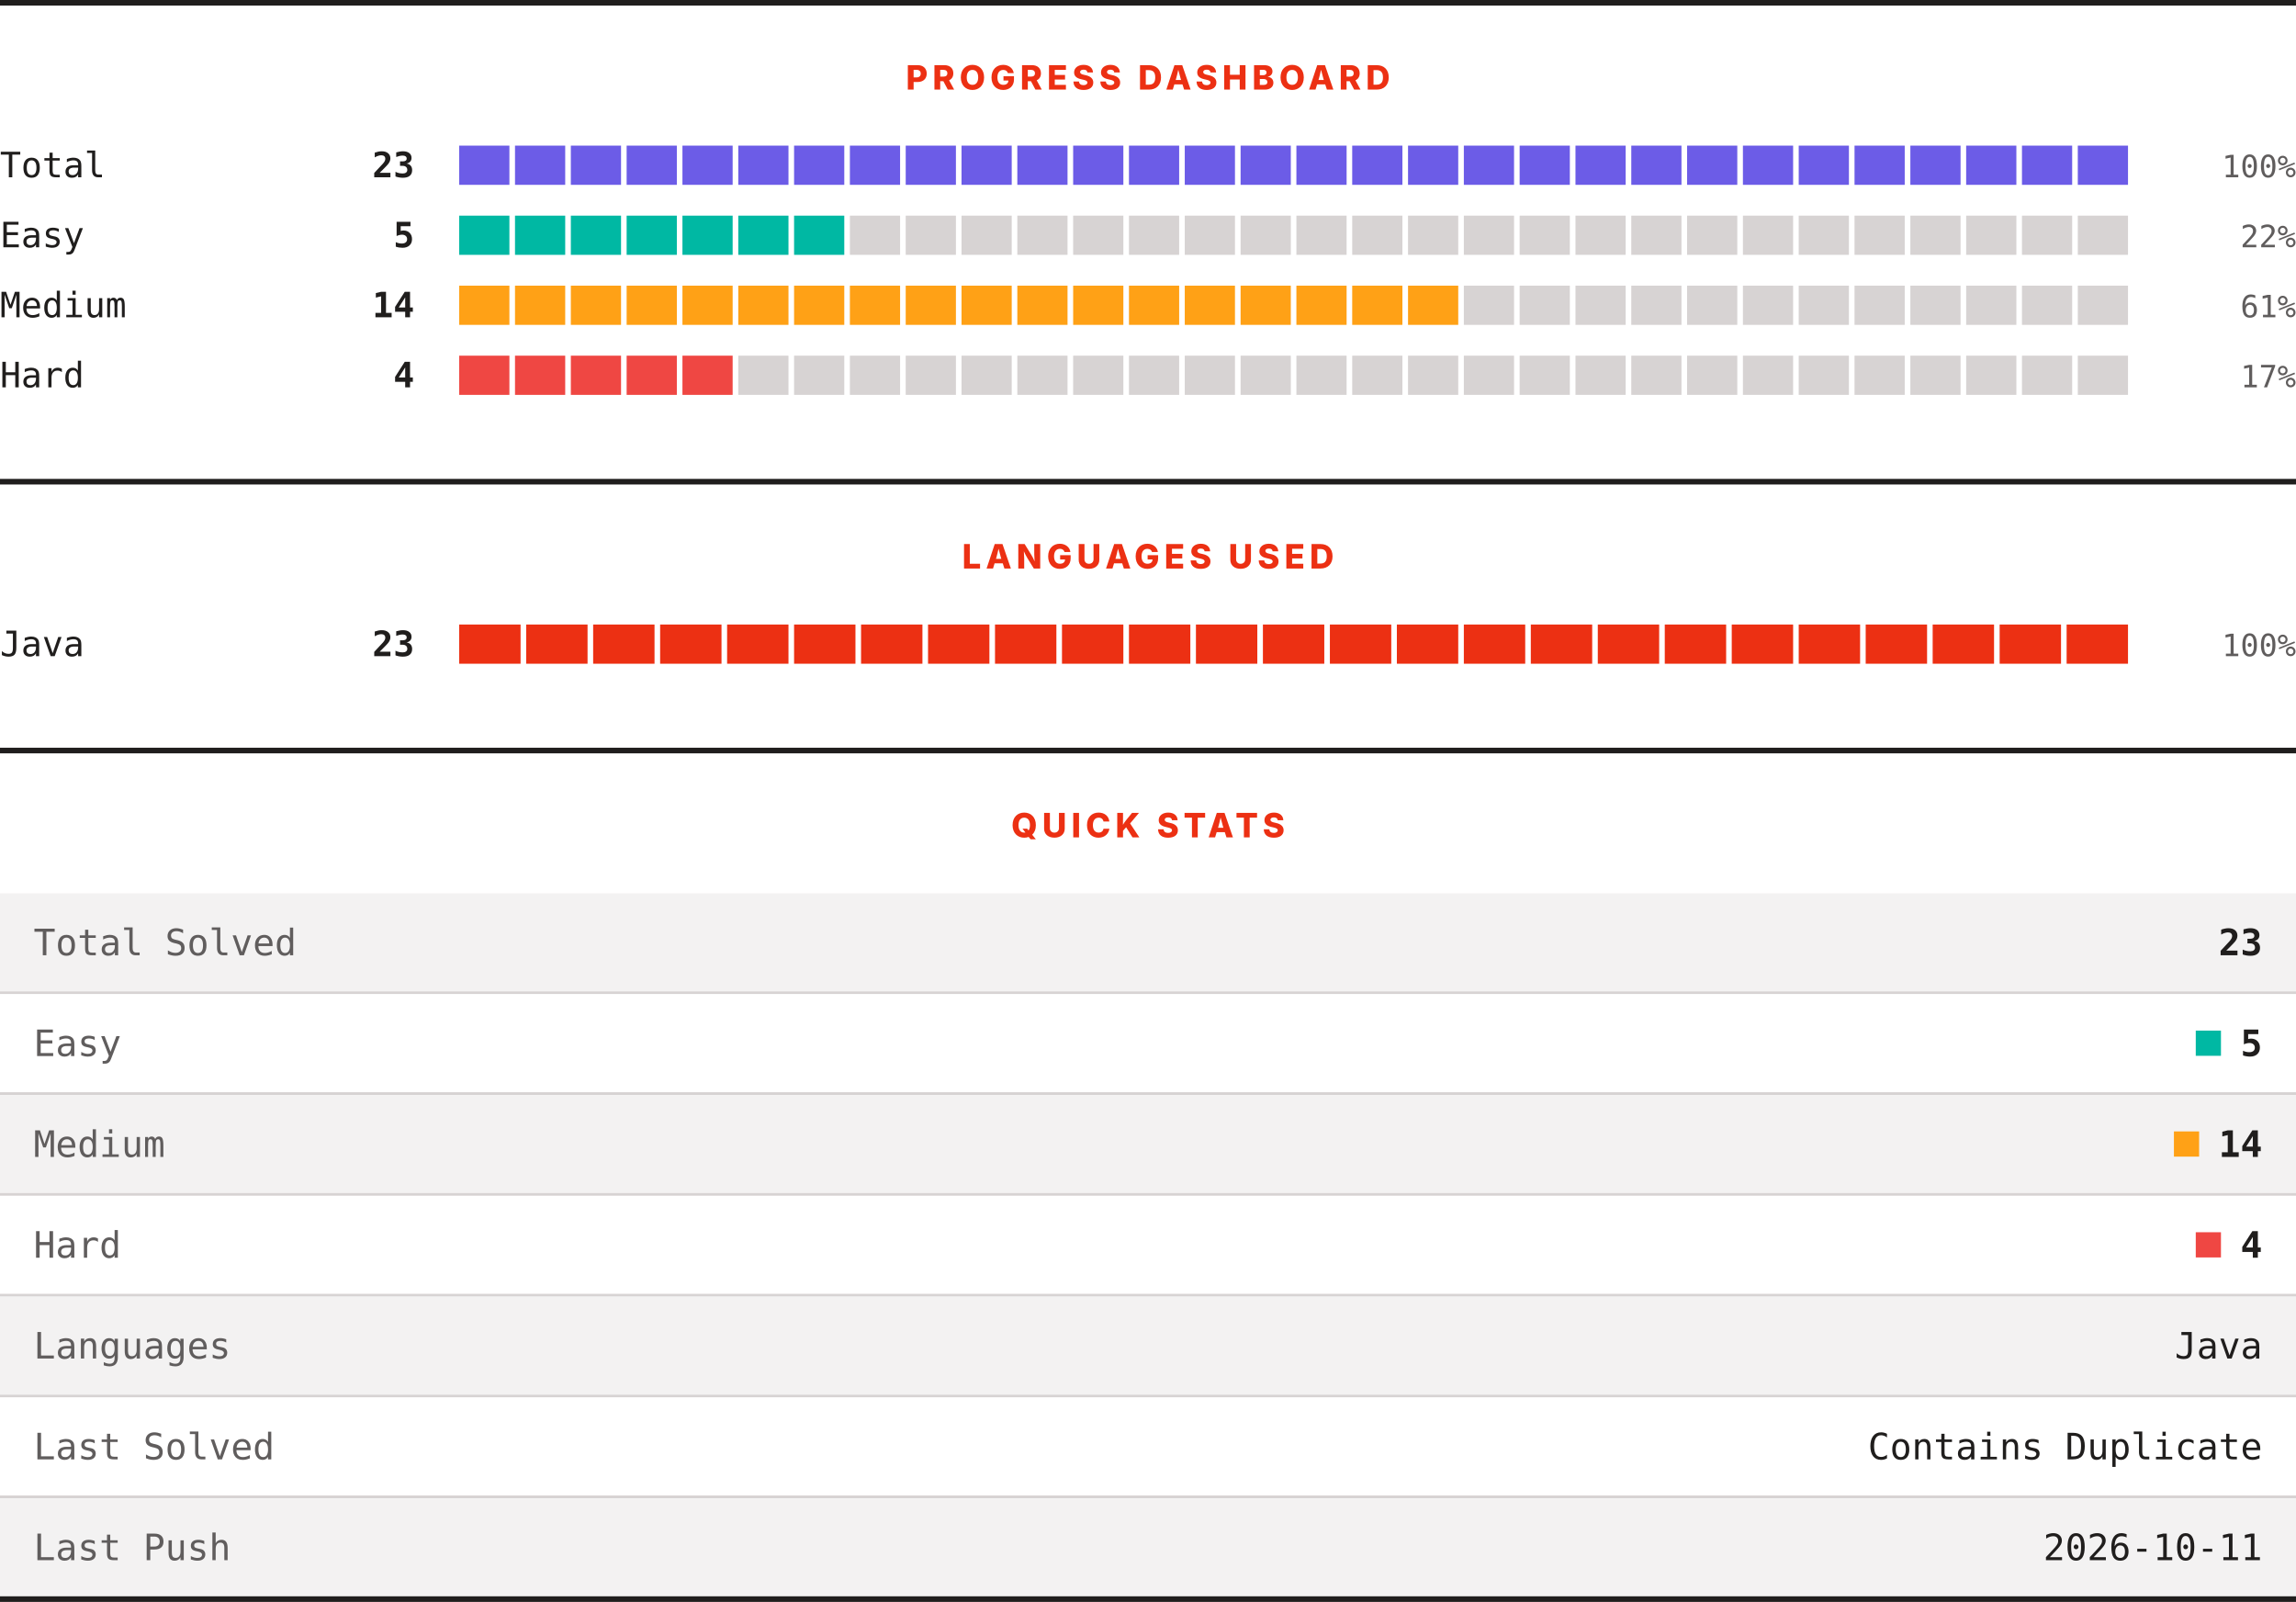
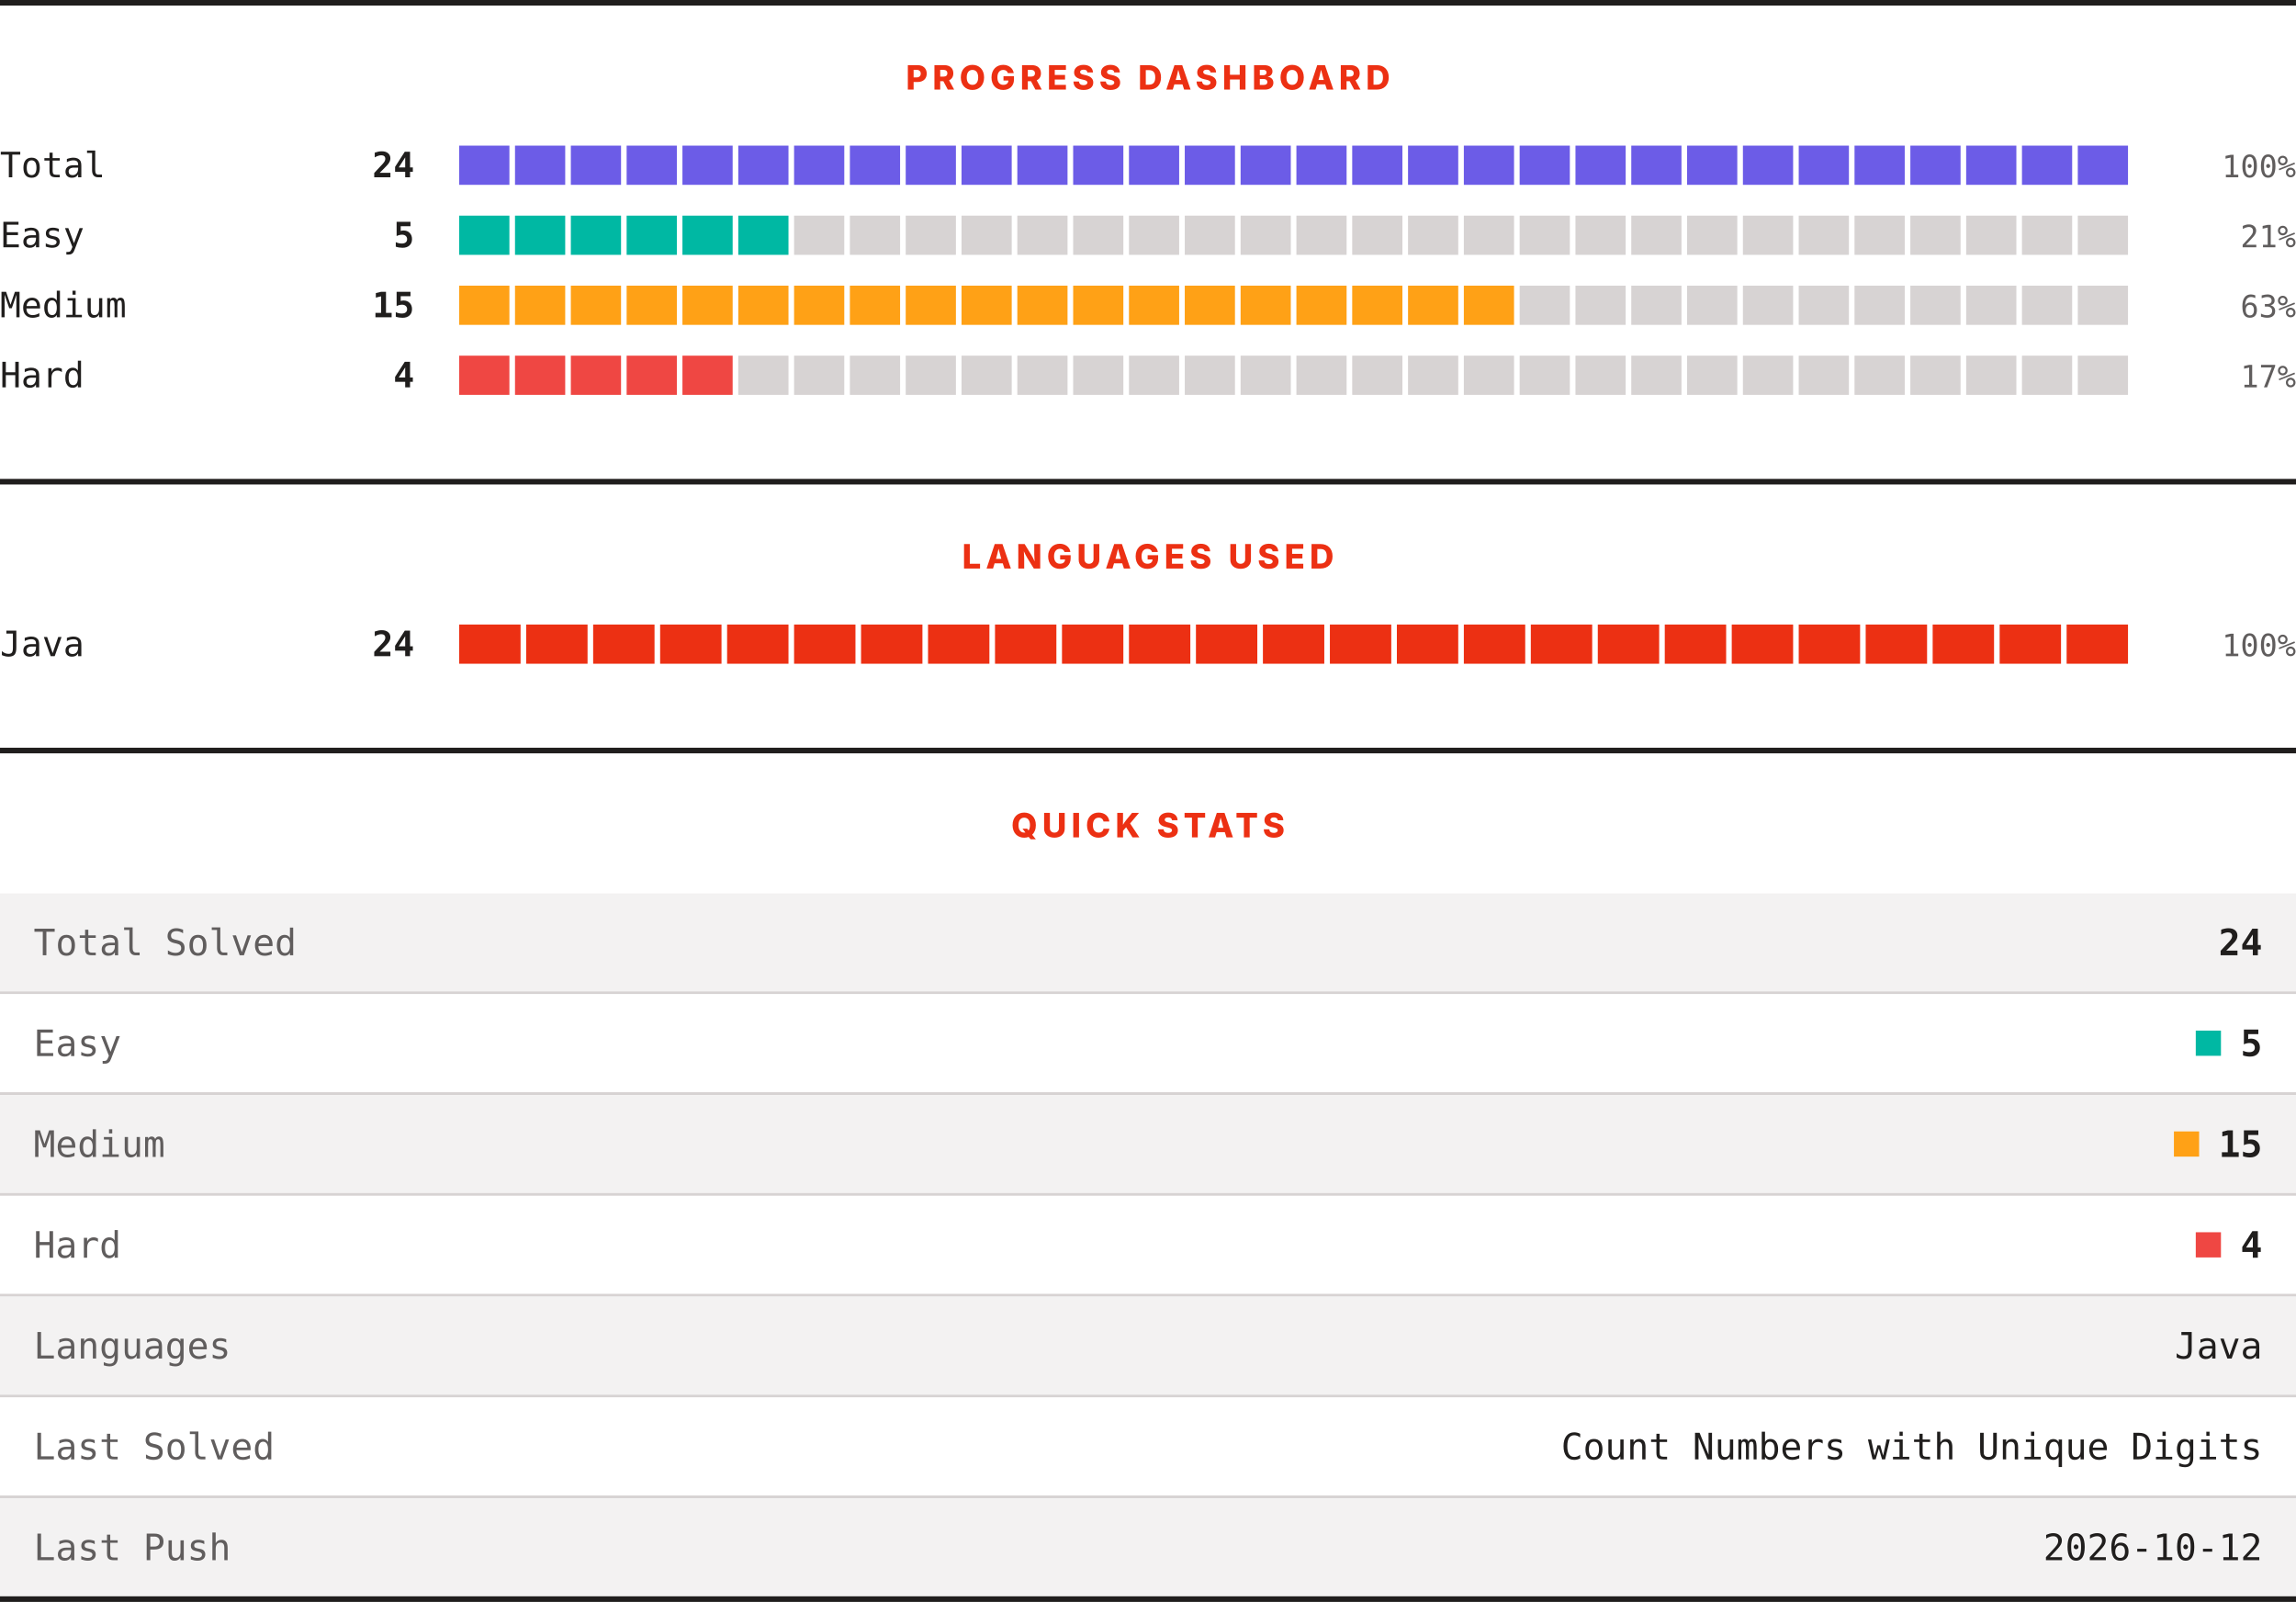
<svg xmlns="http://www.w3.org/2000/svg" width="820" height="572" viewBox="0 0 820 572" role="img" aria-label="LeetCode progress, languages and quick stats">
  <rect width="820" height="572" fill="#ffffff" />
  <rect x="0" y="0" width="820" height="2" fill="#201e1d" />
  <text x="410" y="32" text-anchor="middle" font-family="Archivo, system-ui, -apple-system, Segoe UI, sans-serif" font-size="12" font-weight="800" letter-spacing="1.68" fill="#ec3013">PROGRESS DASHBOARD</text>
  <text x="0" y="63.3" font-family="ui-monospace, SFMono-Regular, Menlo, Consolas, monospace" font-size="12.5" fill="#201e1d">Total</text>
-   <text x="148" y="63.3" text-anchor="end" font-family="ui-monospace, SFMono-Regular, Menlo, Consolas, monospace" font-size="12.5" font-weight="700" fill="#201e1d">23</text>
+   <text x="148" y="63.3" text-anchor="end" font-family="ui-monospace, SFMono-Regular, Menlo, Consolas, monospace" font-size="12.5" font-weight="700" fill="#201e1d">24</text>
  <rect x="164.00" y="52" width="17.93" height="14" fill="#6c5ce7" />
  <rect x="183.93" y="52" width="17.93" height="14" fill="#6c5ce7" />
  <rect x="203.87" y="52" width="17.93" height="14" fill="#6c5ce7" />
  <rect x="223.80" y="52" width="17.93" height="14" fill="#6c5ce7" />
  <rect x="243.73" y="52" width="17.93" height="14" fill="#6c5ce7" />
  <rect x="263.67" y="52" width="17.93" height="14" fill="#6c5ce7" />
  <rect x="283.60" y="52" width="17.93" height="14" fill="#6c5ce7" />
  <rect x="303.53" y="52" width="17.93" height="14" fill="#6c5ce7" />
  <rect x="323.47" y="52" width="17.93" height="14" fill="#6c5ce7" />
  <rect x="343.40" y="52" width="17.93" height="14" fill="#6c5ce7" />
  <rect x="363.33" y="52" width="17.93" height="14" fill="#6c5ce7" />
  <rect x="383.27" y="52" width="17.93" height="14" fill="#6c5ce7" />
  <rect x="403.20" y="52" width="17.93" height="14" fill="#6c5ce7" />
  <rect x="423.13" y="52" width="17.93" height="14" fill="#6c5ce7" />
  <rect x="443.07" y="52" width="17.93" height="14" fill="#6c5ce7" />
  <rect x="463.00" y="52" width="17.93" height="14" fill="#6c5ce7" />
  <rect x="482.93" y="52" width="17.93" height="14" fill="#6c5ce7" />
  <rect x="502.87" y="52" width="17.93" height="14" fill="#6c5ce7" />
  <rect x="522.80" y="52" width="17.93" height="14" fill="#6c5ce7" />
  <rect x="542.73" y="52" width="17.93" height="14" fill="#6c5ce7" />
  <rect x="562.67" y="52" width="17.93" height="14" fill="#6c5ce7" />
  <rect x="582.60" y="52" width="17.93" height="14" fill="#6c5ce7" />
  <rect x="602.53" y="52" width="17.93" height="14" fill="#6c5ce7" />
  <rect x="622.47" y="52" width="17.93" height="14" fill="#6c5ce7" />
  <rect x="642.40" y="52" width="17.93" height="14" fill="#6c5ce7" />
  <rect x="662.33" y="52" width="17.93" height="14" fill="#6c5ce7" />
  <rect x="682.27" y="52" width="17.93" height="14" fill="#6c5ce7" />
  <rect x="702.20" y="52" width="17.93" height="14" fill="#6c5ce7" />
  <rect x="722.13" y="52" width="17.93" height="14" fill="#6c5ce7" />
  <rect x="742.07" y="52" width="17.93" height="14" fill="#6c5ce7" />
  <text x="820" y="63.3" text-anchor="end" font-family="ui-monospace, SFMono-Regular, Menlo, Consolas, monospace" font-size="11" fill="#605d5d">100%</text>
  <text x="0" y="88.3" font-family="ui-monospace, SFMono-Regular, Menlo, Consolas, monospace" font-size="12.5" fill="#201e1d">Easy</text>
  <text x="148" y="88.3" text-anchor="end" font-family="ui-monospace, SFMono-Regular, Menlo, Consolas, monospace" font-size="12.5" font-weight="700" fill="#201e1d">5</text>
  <rect x="164.00" y="77" width="17.93" height="14" fill="#00b8a3" />
  <rect x="183.93" y="77" width="17.93" height="14" fill="#00b8a3" />
  <rect x="203.87" y="77" width="17.93" height="14" fill="#00b8a3" />
  <rect x="223.80" y="77" width="17.93" height="14" fill="#00b8a3" />
  <rect x="243.73" y="77" width="17.93" height="14" fill="#00b8a3" />
  <rect x="263.67" y="77" width="17.93" height="14" fill="#00b8a3" />
-   <rect x="283.60" y="77" width="17.93" height="14" fill="#00b8a3" />
+   <rect x="283.60" y="77" width="17.93" height="14" fill="#d7d3d3" />
  <rect x="303.53" y="77" width="17.93" height="14" fill="#d7d3d3" />
  <rect x="323.47" y="77" width="17.93" height="14" fill="#d7d3d3" />
  <rect x="343.40" y="77" width="17.93" height="14" fill="#d7d3d3" />
  <rect x="363.33" y="77" width="17.93" height="14" fill="#d7d3d3" />
  <rect x="383.27" y="77" width="17.93" height="14" fill="#d7d3d3" />
  <rect x="403.20" y="77" width="17.93" height="14" fill="#d7d3d3" />
  <rect x="423.13" y="77" width="17.93" height="14" fill="#d7d3d3" />
  <rect x="443.07" y="77" width="17.93" height="14" fill="#d7d3d3" />
  <rect x="463.00" y="77" width="17.93" height="14" fill="#d7d3d3" />
  <rect x="482.93" y="77" width="17.93" height="14" fill="#d7d3d3" />
  <rect x="502.87" y="77" width="17.93" height="14" fill="#d7d3d3" />
  <rect x="522.80" y="77" width="17.93" height="14" fill="#d7d3d3" />
  <rect x="542.73" y="77" width="17.93" height="14" fill="#d7d3d3" />
  <rect x="562.67" y="77" width="17.93" height="14" fill="#d7d3d3" />
  <rect x="582.60" y="77" width="17.93" height="14" fill="#d7d3d3" />
  <rect x="602.53" y="77" width="17.93" height="14" fill="#d7d3d3" />
  <rect x="622.47" y="77" width="17.93" height="14" fill="#d7d3d3" />
  <rect x="642.40" y="77" width="17.93" height="14" fill="#d7d3d3" />
  <rect x="662.33" y="77" width="17.93" height="14" fill="#d7d3d3" />
  <rect x="682.27" y="77" width="17.93" height="14" fill="#d7d3d3" />
  <rect x="702.20" y="77" width="17.93" height="14" fill="#d7d3d3" />
  <rect x="722.13" y="77" width="17.93" height="14" fill="#d7d3d3" />
  <rect x="742.07" y="77" width="17.93" height="14" fill="#d7d3d3" />
-   <text x="820" y="88.3" text-anchor="end" font-family="ui-monospace, SFMono-Regular, Menlo, Consolas, monospace" font-size="11" fill="#605d5d">22%</text>
+   <text x="820" y="88.3" text-anchor="end" font-family="ui-monospace, SFMono-Regular, Menlo, Consolas, monospace" font-size="11" fill="#605d5d">21%</text>
  <text x="0" y="113.3" font-family="ui-monospace, SFMono-Regular, Menlo, Consolas, monospace" font-size="12.5" fill="#201e1d">Medium</text>
-   <text x="148" y="113.3" text-anchor="end" font-family="ui-monospace, SFMono-Regular, Menlo, Consolas, monospace" font-size="12.5" font-weight="700" fill="#201e1d">14</text>
+   <text x="148" y="113.3" text-anchor="end" font-family="ui-monospace, SFMono-Regular, Menlo, Consolas, monospace" font-size="12.5" font-weight="700" fill="#201e1d">15</text>
  <rect x="164.00" y="102" width="17.93" height="14" fill="#ffa116" />
  <rect x="183.93" y="102" width="17.93" height="14" fill="#ffa116" />
  <rect x="203.87" y="102" width="17.93" height="14" fill="#ffa116" />
  <rect x="223.80" y="102" width="17.93" height="14" fill="#ffa116" />
  <rect x="243.73" y="102" width="17.93" height="14" fill="#ffa116" />
  <rect x="263.67" y="102" width="17.93" height="14" fill="#ffa116" />
  <rect x="283.60" y="102" width="17.93" height="14" fill="#ffa116" />
  <rect x="303.53" y="102" width="17.93" height="14" fill="#ffa116" />
  <rect x="323.47" y="102" width="17.93" height="14" fill="#ffa116" />
  <rect x="343.40" y="102" width="17.93" height="14" fill="#ffa116" />
  <rect x="363.33" y="102" width="17.93" height="14" fill="#ffa116" />
  <rect x="383.27" y="102" width="17.93" height="14" fill="#ffa116" />
  <rect x="403.20" y="102" width="17.93" height="14" fill="#ffa116" />
  <rect x="423.13" y="102" width="17.93" height="14" fill="#ffa116" />
  <rect x="443.07" y="102" width="17.93" height="14" fill="#ffa116" />
  <rect x="463.00" y="102" width="17.93" height="14" fill="#ffa116" />
  <rect x="482.93" y="102" width="17.93" height="14" fill="#ffa116" />
  <rect x="502.87" y="102" width="17.93" height="14" fill="#ffa116" />
-   <rect x="522.80" y="102" width="17.93" height="14" fill="#d7d3d3" />
+   <rect x="522.80" y="102" width="17.93" height="14" fill="#ffa116" />
  <rect x="542.73" y="102" width="17.93" height="14" fill="#d7d3d3" />
  <rect x="562.67" y="102" width="17.93" height="14" fill="#d7d3d3" />
  <rect x="582.60" y="102" width="17.93" height="14" fill="#d7d3d3" />
  <rect x="602.53" y="102" width="17.93" height="14" fill="#d7d3d3" />
  <rect x="622.47" y="102" width="17.93" height="14" fill="#d7d3d3" />
  <rect x="642.40" y="102" width="17.93" height="14" fill="#d7d3d3" />
  <rect x="662.33" y="102" width="17.93" height="14" fill="#d7d3d3" />
  <rect x="682.27" y="102" width="17.93" height="14" fill="#d7d3d3" />
  <rect x="702.20" y="102" width="17.93" height="14" fill="#d7d3d3" />
  <rect x="722.13" y="102" width="17.93" height="14" fill="#d7d3d3" />
  <rect x="742.07" y="102" width="17.93" height="14" fill="#d7d3d3" />
-   <text x="820" y="113.3" text-anchor="end" font-family="ui-monospace, SFMono-Regular, Menlo, Consolas, monospace" font-size="11" fill="#605d5d">61%</text>
+   <text x="820" y="113.3" text-anchor="end" font-family="ui-monospace, SFMono-Regular, Menlo, Consolas, monospace" font-size="11" fill="#605d5d">63%</text>
  <text x="0" y="138.3" font-family="ui-monospace, SFMono-Regular, Menlo, Consolas, monospace" font-size="12.5" fill="#201e1d">Hard</text>
  <text x="148" y="138.3" text-anchor="end" font-family="ui-monospace, SFMono-Regular, Menlo, Consolas, monospace" font-size="12.5" font-weight="700" fill="#201e1d">4</text>
  <rect x="164.00" y="127" width="17.93" height="14" fill="#ef4743" />
  <rect x="183.93" y="127" width="17.93" height="14" fill="#ef4743" />
  <rect x="203.87" y="127" width="17.93" height="14" fill="#ef4743" />
  <rect x="223.80" y="127" width="17.93" height="14" fill="#ef4743" />
  <rect x="243.73" y="127" width="17.93" height="14" fill="#ef4743" />
  <rect x="263.67" y="127" width="17.93" height="14" fill="#d7d3d3" />
  <rect x="283.60" y="127" width="17.93" height="14" fill="#d7d3d3" />
  <rect x="303.53" y="127" width="17.93" height="14" fill="#d7d3d3" />
  <rect x="323.47" y="127" width="17.93" height="14" fill="#d7d3d3" />
  <rect x="343.40" y="127" width="17.93" height="14" fill="#d7d3d3" />
  <rect x="363.33" y="127" width="17.93" height="14" fill="#d7d3d3" />
  <rect x="383.27" y="127" width="17.93" height="14" fill="#d7d3d3" />
  <rect x="403.20" y="127" width="17.93" height="14" fill="#d7d3d3" />
  <rect x="423.13" y="127" width="17.93" height="14" fill="#d7d3d3" />
  <rect x="443.07" y="127" width="17.93" height="14" fill="#d7d3d3" />
  <rect x="463.00" y="127" width="17.93" height="14" fill="#d7d3d3" />
  <rect x="482.93" y="127" width="17.93" height="14" fill="#d7d3d3" />
  <rect x="502.87" y="127" width="17.93" height="14" fill="#d7d3d3" />
  <rect x="522.80" y="127" width="17.93" height="14" fill="#d7d3d3" />
  <rect x="542.73" y="127" width="17.93" height="14" fill="#d7d3d3" />
  <rect x="562.67" y="127" width="17.93" height="14" fill="#d7d3d3" />
  <rect x="582.60" y="127" width="17.93" height="14" fill="#d7d3d3" />
  <rect x="602.53" y="127" width="17.93" height="14" fill="#d7d3d3" />
  <rect x="622.47" y="127" width="17.93" height="14" fill="#d7d3d3" />
  <rect x="642.40" y="127" width="17.93" height="14" fill="#d7d3d3" />
  <rect x="662.33" y="127" width="17.93" height="14" fill="#d7d3d3" />
  <rect x="682.27" y="127" width="17.93" height="14" fill="#d7d3d3" />
  <rect x="702.20" y="127" width="17.93" height="14" fill="#d7d3d3" />
  <rect x="722.13" y="127" width="17.93" height="14" fill="#d7d3d3" />
  <rect x="742.07" y="127" width="17.93" height="14" fill="#d7d3d3" />
  <text x="820" y="138.3" text-anchor="end" font-family="ui-monospace, SFMono-Regular, Menlo, Consolas, monospace" font-size="11" fill="#605d5d">17%</text>
  <rect x="0" y="171" width="820" height="2" fill="#201e1d" />
  <text x="410" y="203" text-anchor="middle" font-family="Archivo, system-ui, -apple-system, Segoe UI, sans-serif" font-size="12" font-weight="800" letter-spacing="1.68" fill="#ec3013">LANGUAGES USED</text>
  <text x="0" y="234.3" font-family="ui-monospace, SFMono-Regular, Menlo, Consolas, monospace" font-size="12.5" fill="#201e1d">Java</text>
-   <text x="148" y="234.3" text-anchor="end" font-family="ui-monospace, SFMono-Regular, Menlo, Consolas, monospace" font-size="12.5" font-weight="700" fill="#201e1d">23</text>
+   <text x="148" y="234.3" text-anchor="end" font-family="ui-monospace, SFMono-Regular, Menlo, Consolas, monospace" font-size="12.5" font-weight="700" fill="#201e1d">24</text>
  <rect x="164.00" y="223" width="21.92" height="14" fill="#ec3013" />
  <rect x="187.92" y="223" width="21.92" height="14" fill="#ec3013" />
  <rect x="211.84" y="223" width="21.92" height="14" fill="#ec3013" />
  <rect x="235.76" y="223" width="21.92" height="14" fill="#ec3013" />
  <rect x="259.68" y="223" width="21.92" height="14" fill="#ec3013" />
  <rect x="283.60" y="223" width="21.92" height="14" fill="#ec3013" />
  <rect x="307.52" y="223" width="21.92" height="14" fill="#ec3013" />
  <rect x="331.44" y="223" width="21.92" height="14" fill="#ec3013" />
  <rect x="355.36" y="223" width="21.92" height="14" fill="#ec3013" />
  <rect x="379.28" y="223" width="21.92" height="14" fill="#ec3013" />
  <rect x="403.20" y="223" width="21.92" height="14" fill="#ec3013" />
  <rect x="427.12" y="223" width="21.92" height="14" fill="#ec3013" />
  <rect x="451.04" y="223" width="21.92" height="14" fill="#ec3013" />
  <rect x="474.96" y="223" width="21.92" height="14" fill="#ec3013" />
  <rect x="498.88" y="223" width="21.92" height="14" fill="#ec3013" />
  <rect x="522.80" y="223" width="21.92" height="14" fill="#ec3013" />
  <rect x="546.72" y="223" width="21.92" height="14" fill="#ec3013" />
  <rect x="570.64" y="223" width="21.92" height="14" fill="#ec3013" />
  <rect x="594.56" y="223" width="21.92" height="14" fill="#ec3013" />
  <rect x="618.48" y="223" width="21.92" height="14" fill="#ec3013" />
  <rect x="642.40" y="223" width="21.92" height="14" fill="#ec3013" />
  <rect x="666.32" y="223" width="21.92" height="14" fill="#ec3013" />
  <rect x="690.24" y="223" width="21.92" height="14" fill="#ec3013" />
  <rect x="714.16" y="223" width="21.92" height="14" fill="#ec3013" />
  <rect x="738.08" y="223" width="21.92" height="14" fill="#ec3013" />
  <text x="820" y="234.3" text-anchor="end" font-family="ui-monospace, SFMono-Regular, Menlo, Consolas, monospace" font-size="11" fill="#605d5d">100%</text>
  <rect x="0" y="267" width="820" height="2" fill="#201e1d" />
  <text x="410" y="299" text-anchor="middle" font-family="Archivo, system-ui, -apple-system, Segoe UI, sans-serif" font-size="12" font-weight="800" letter-spacing="1.68" fill="#ec3013">QUICK STATS</text>
  <rect x="0" y="319" width="820" height="35" fill="#f3f2f2" />
  <text x="12" y="341.1" font-family="ui-monospace, SFMono-Regular, Menlo, Consolas, monospace" font-size="13" fill="#605d5d">Total Solved</text>
-   <text x="808" y="341.1" text-anchor="end" font-family="ui-monospace, SFMono-Regular, Menlo, Consolas, monospace" font-size="13" font-weight="700" fill="#201e1d">23</text>
+   <text x="808" y="341.1" text-anchor="end" font-family="ui-monospace, SFMono-Regular, Menlo, Consolas, monospace" font-size="13" font-weight="700" fill="#201e1d">24</text>
  <rect x="0" y="354" width="820" height="1" fill="#d7d3d3" />
  <rect x="0" y="355" width="820" height="35" fill="#ffffff" />
  <text x="12" y="377.1" font-family="ui-monospace, SFMono-Regular, Menlo, Consolas, monospace" font-size="13" fill="#605d5d">Easy</text>
  <rect x="784.2" y="368" width="9" height="9" fill="#00b8a3" />
  <text x="808" y="377.1" text-anchor="end" font-family="ui-monospace, SFMono-Regular, Menlo, Consolas, monospace" font-size="13" font-weight="700" fill="#201e1d">5</text>
  <rect x="0" y="390" width="820" height="1" fill="#d7d3d3" />
  <rect x="0" y="391" width="820" height="35" fill="#f3f2f2" />
  <text x="12" y="413.1" font-family="ui-monospace, SFMono-Regular, Menlo, Consolas, monospace" font-size="13" fill="#605d5d">Medium</text>
  <rect x="776.4" y="404" width="9" height="9" fill="#ffa116" />
-   <text x="808" y="413.1" text-anchor="end" font-family="ui-monospace, SFMono-Regular, Menlo, Consolas, monospace" font-size="13" font-weight="700" fill="#201e1d">14</text>
+   <text x="808" y="413.1" text-anchor="end" font-family="ui-monospace, SFMono-Regular, Menlo, Consolas, monospace" font-size="13" font-weight="700" fill="#201e1d">15</text>
  <rect x="0" y="426" width="820" height="1" fill="#d7d3d3" />
  <rect x="0" y="427" width="820" height="35" fill="#ffffff" />
  <text x="12" y="449.1" font-family="ui-monospace, SFMono-Regular, Menlo, Consolas, monospace" font-size="13" fill="#605d5d">Hard</text>
  <rect x="784.2" y="440" width="9" height="9" fill="#ef4743" />
  <text x="808" y="449.1" text-anchor="end" font-family="ui-monospace, SFMono-Regular, Menlo, Consolas, monospace" font-size="13" font-weight="700" fill="#201e1d">4</text>
  <rect x="0" y="462" width="820" height="1" fill="#d7d3d3" />
  <rect x="0" y="463" width="820" height="35" fill="#f3f2f2" />
  <text x="12" y="485.1" font-family="ui-monospace, SFMono-Regular, Menlo, Consolas, monospace" font-size="13" fill="#605d5d">Languages</text>
  <text x="808" y="485.1" text-anchor="end" font-family="ui-monospace, SFMono-Regular, Menlo, Consolas, monospace" font-size="13" fill="#201e1d">Java</text>
  <rect x="0" y="498" width="820" height="1" fill="#d7d3d3" />
  <rect x="0" y="499" width="820" height="35" fill="#ffffff" />
  <text x="12" y="521.1" font-family="ui-monospace, SFMono-Regular, Menlo, Consolas, monospace" font-size="13" fill="#605d5d">Last Solved</text>
-   <text x="808" y="521.1" text-anchor="end" font-family="ui-monospace, SFMono-Regular, Menlo, Consolas, monospace" font-size="13" fill="#201e1d">Contains Duplicate</text>
+   <text x="808" y="521.1" text-anchor="end" font-family="ui-monospace, SFMono-Regular, Menlo, Consolas, monospace" font-size="13" fill="#201e1d">Count Numbers with Unique Digits</text>
  <rect x="0" y="534" width="820" height="1" fill="#d7d3d3" />
  <rect x="0" y="535" width="820" height="35" fill="#f3f2f2" />
  <text x="12" y="557.1" font-family="ui-monospace, SFMono-Regular, Menlo, Consolas, monospace" font-size="13" fill="#605d5d">Last Push</text>
-   <text x="808" y="557.1" text-anchor="end" font-family="ui-monospace, SFMono-Regular, Menlo, Consolas, monospace" font-size="13" fill="#201e1d">2026-10-11</text>
+   <text x="808" y="557.1" text-anchor="end" font-family="ui-monospace, SFMono-Regular, Menlo, Consolas, monospace" font-size="13" fill="#201e1d">2026-10-12</text>
  <rect x="0" y="570" width="820" height="2" fill="#201e1d" />
</svg>
